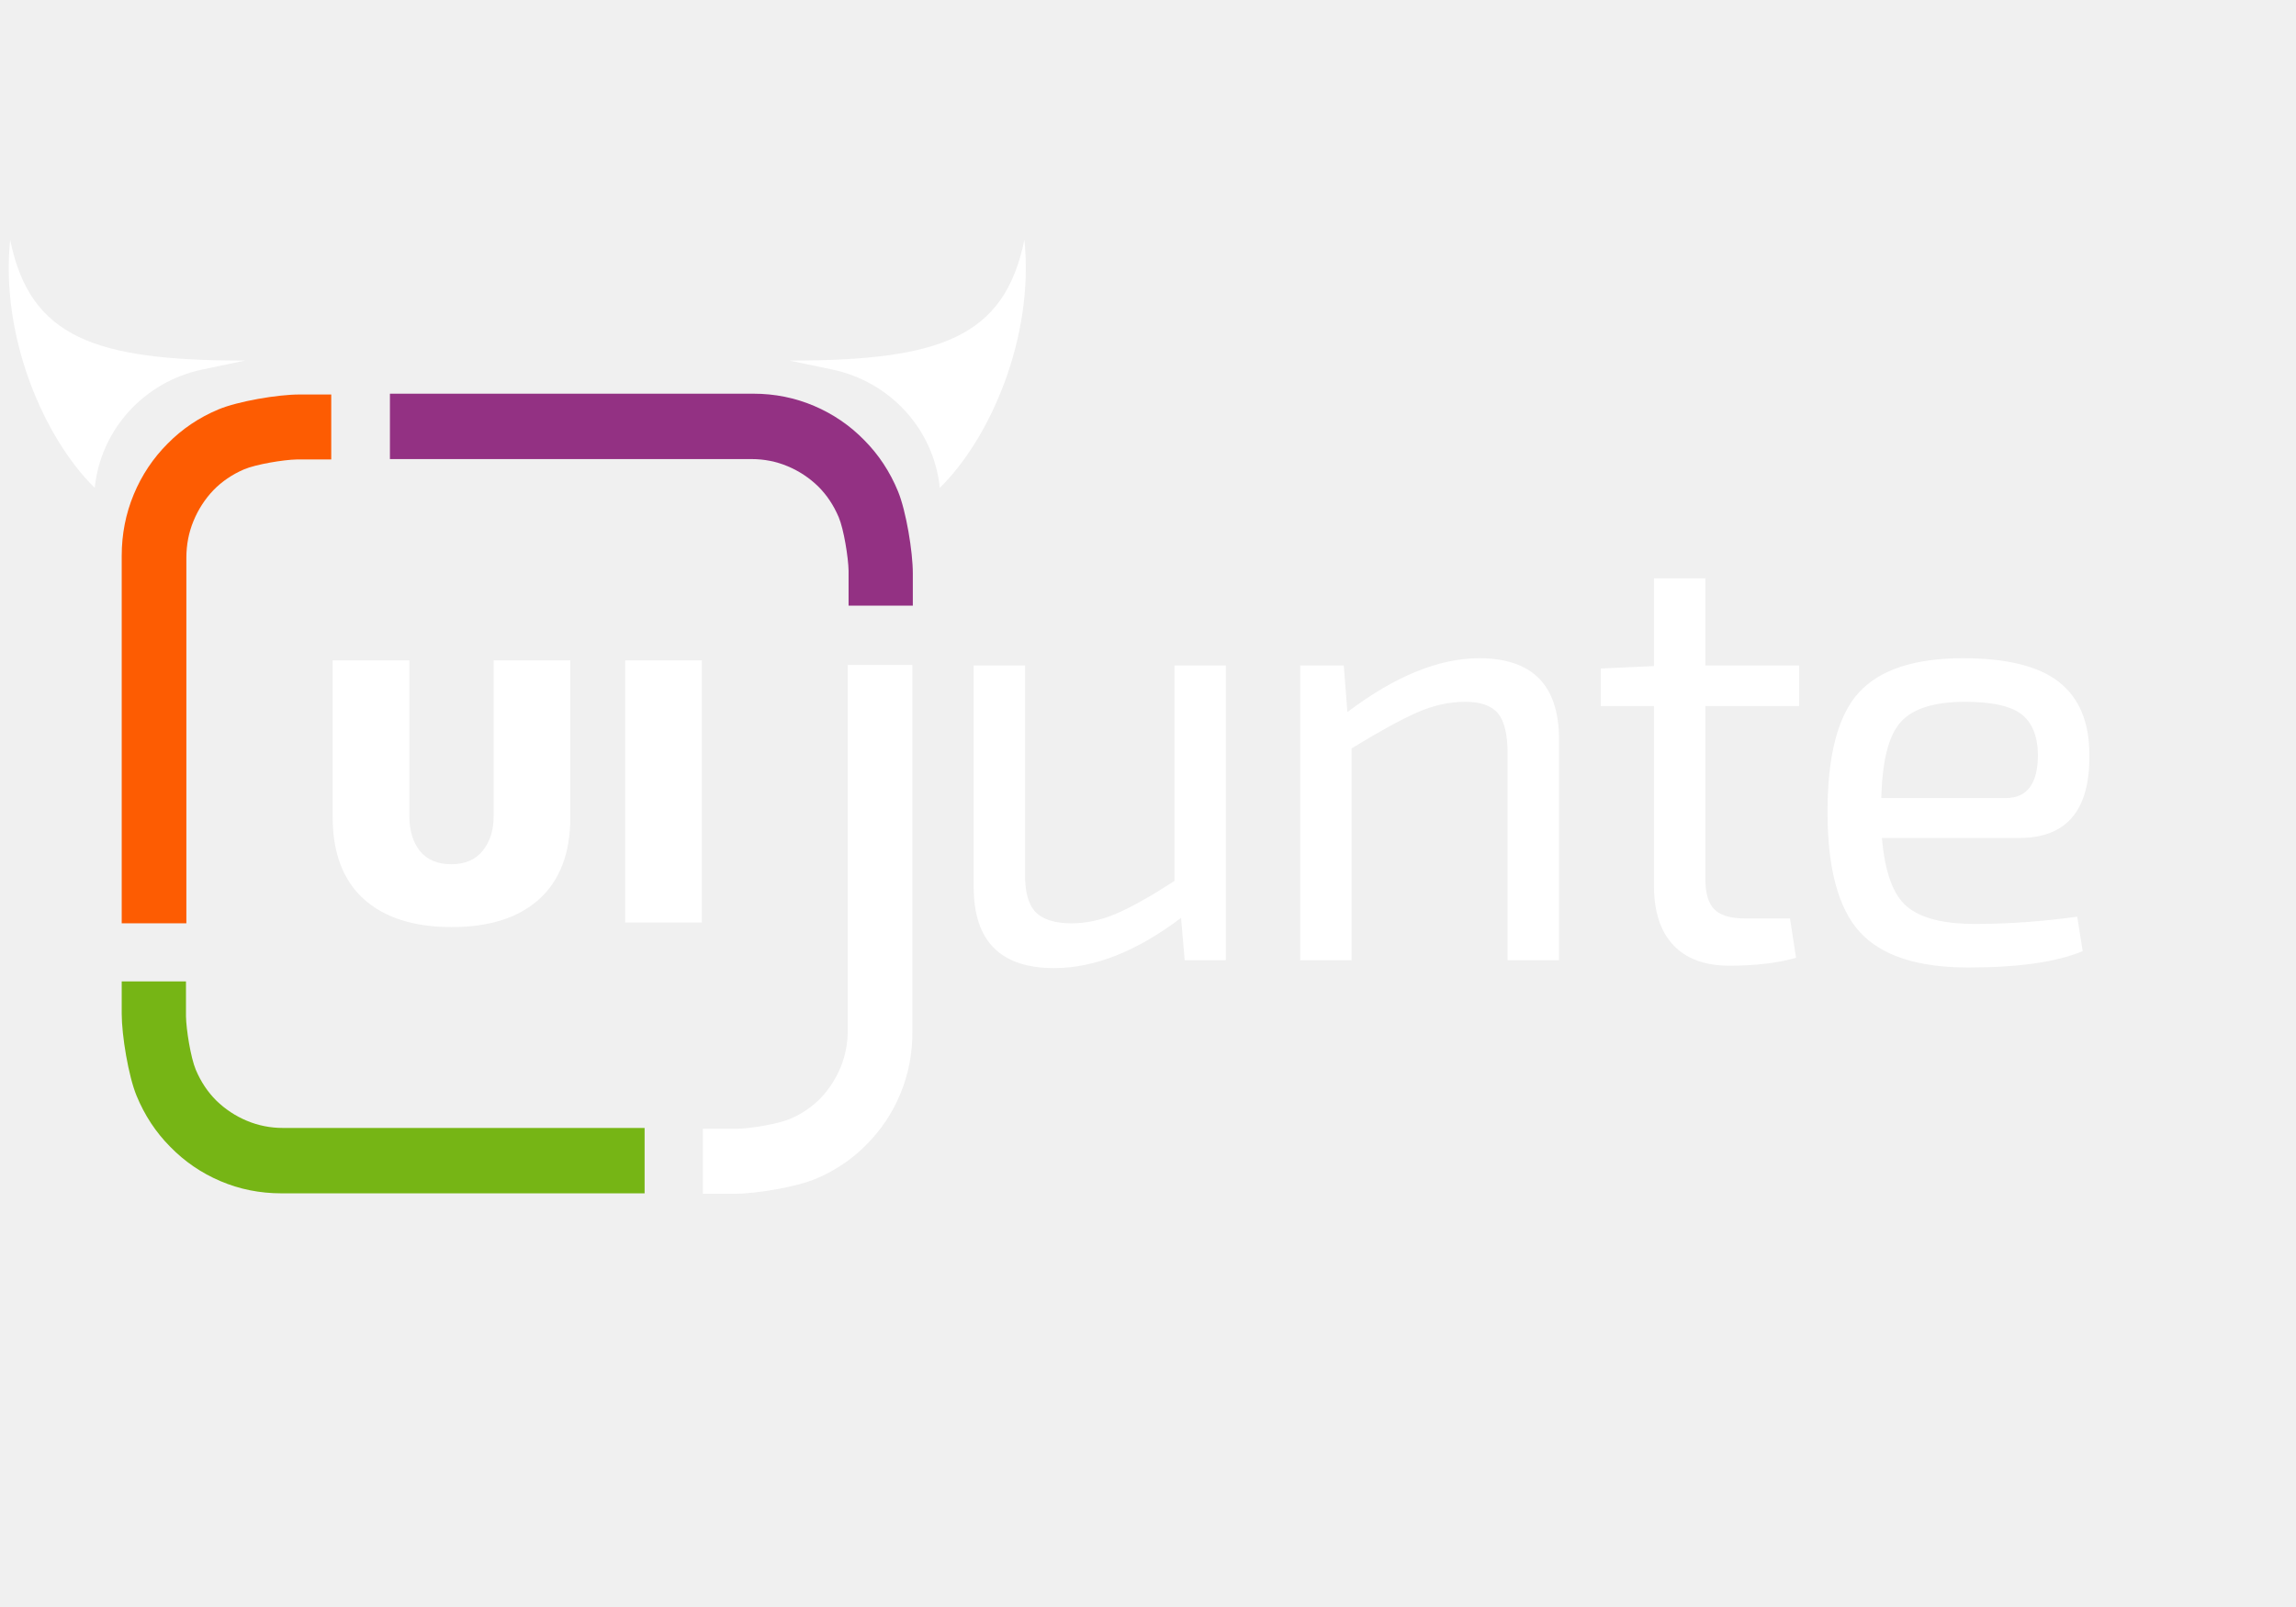
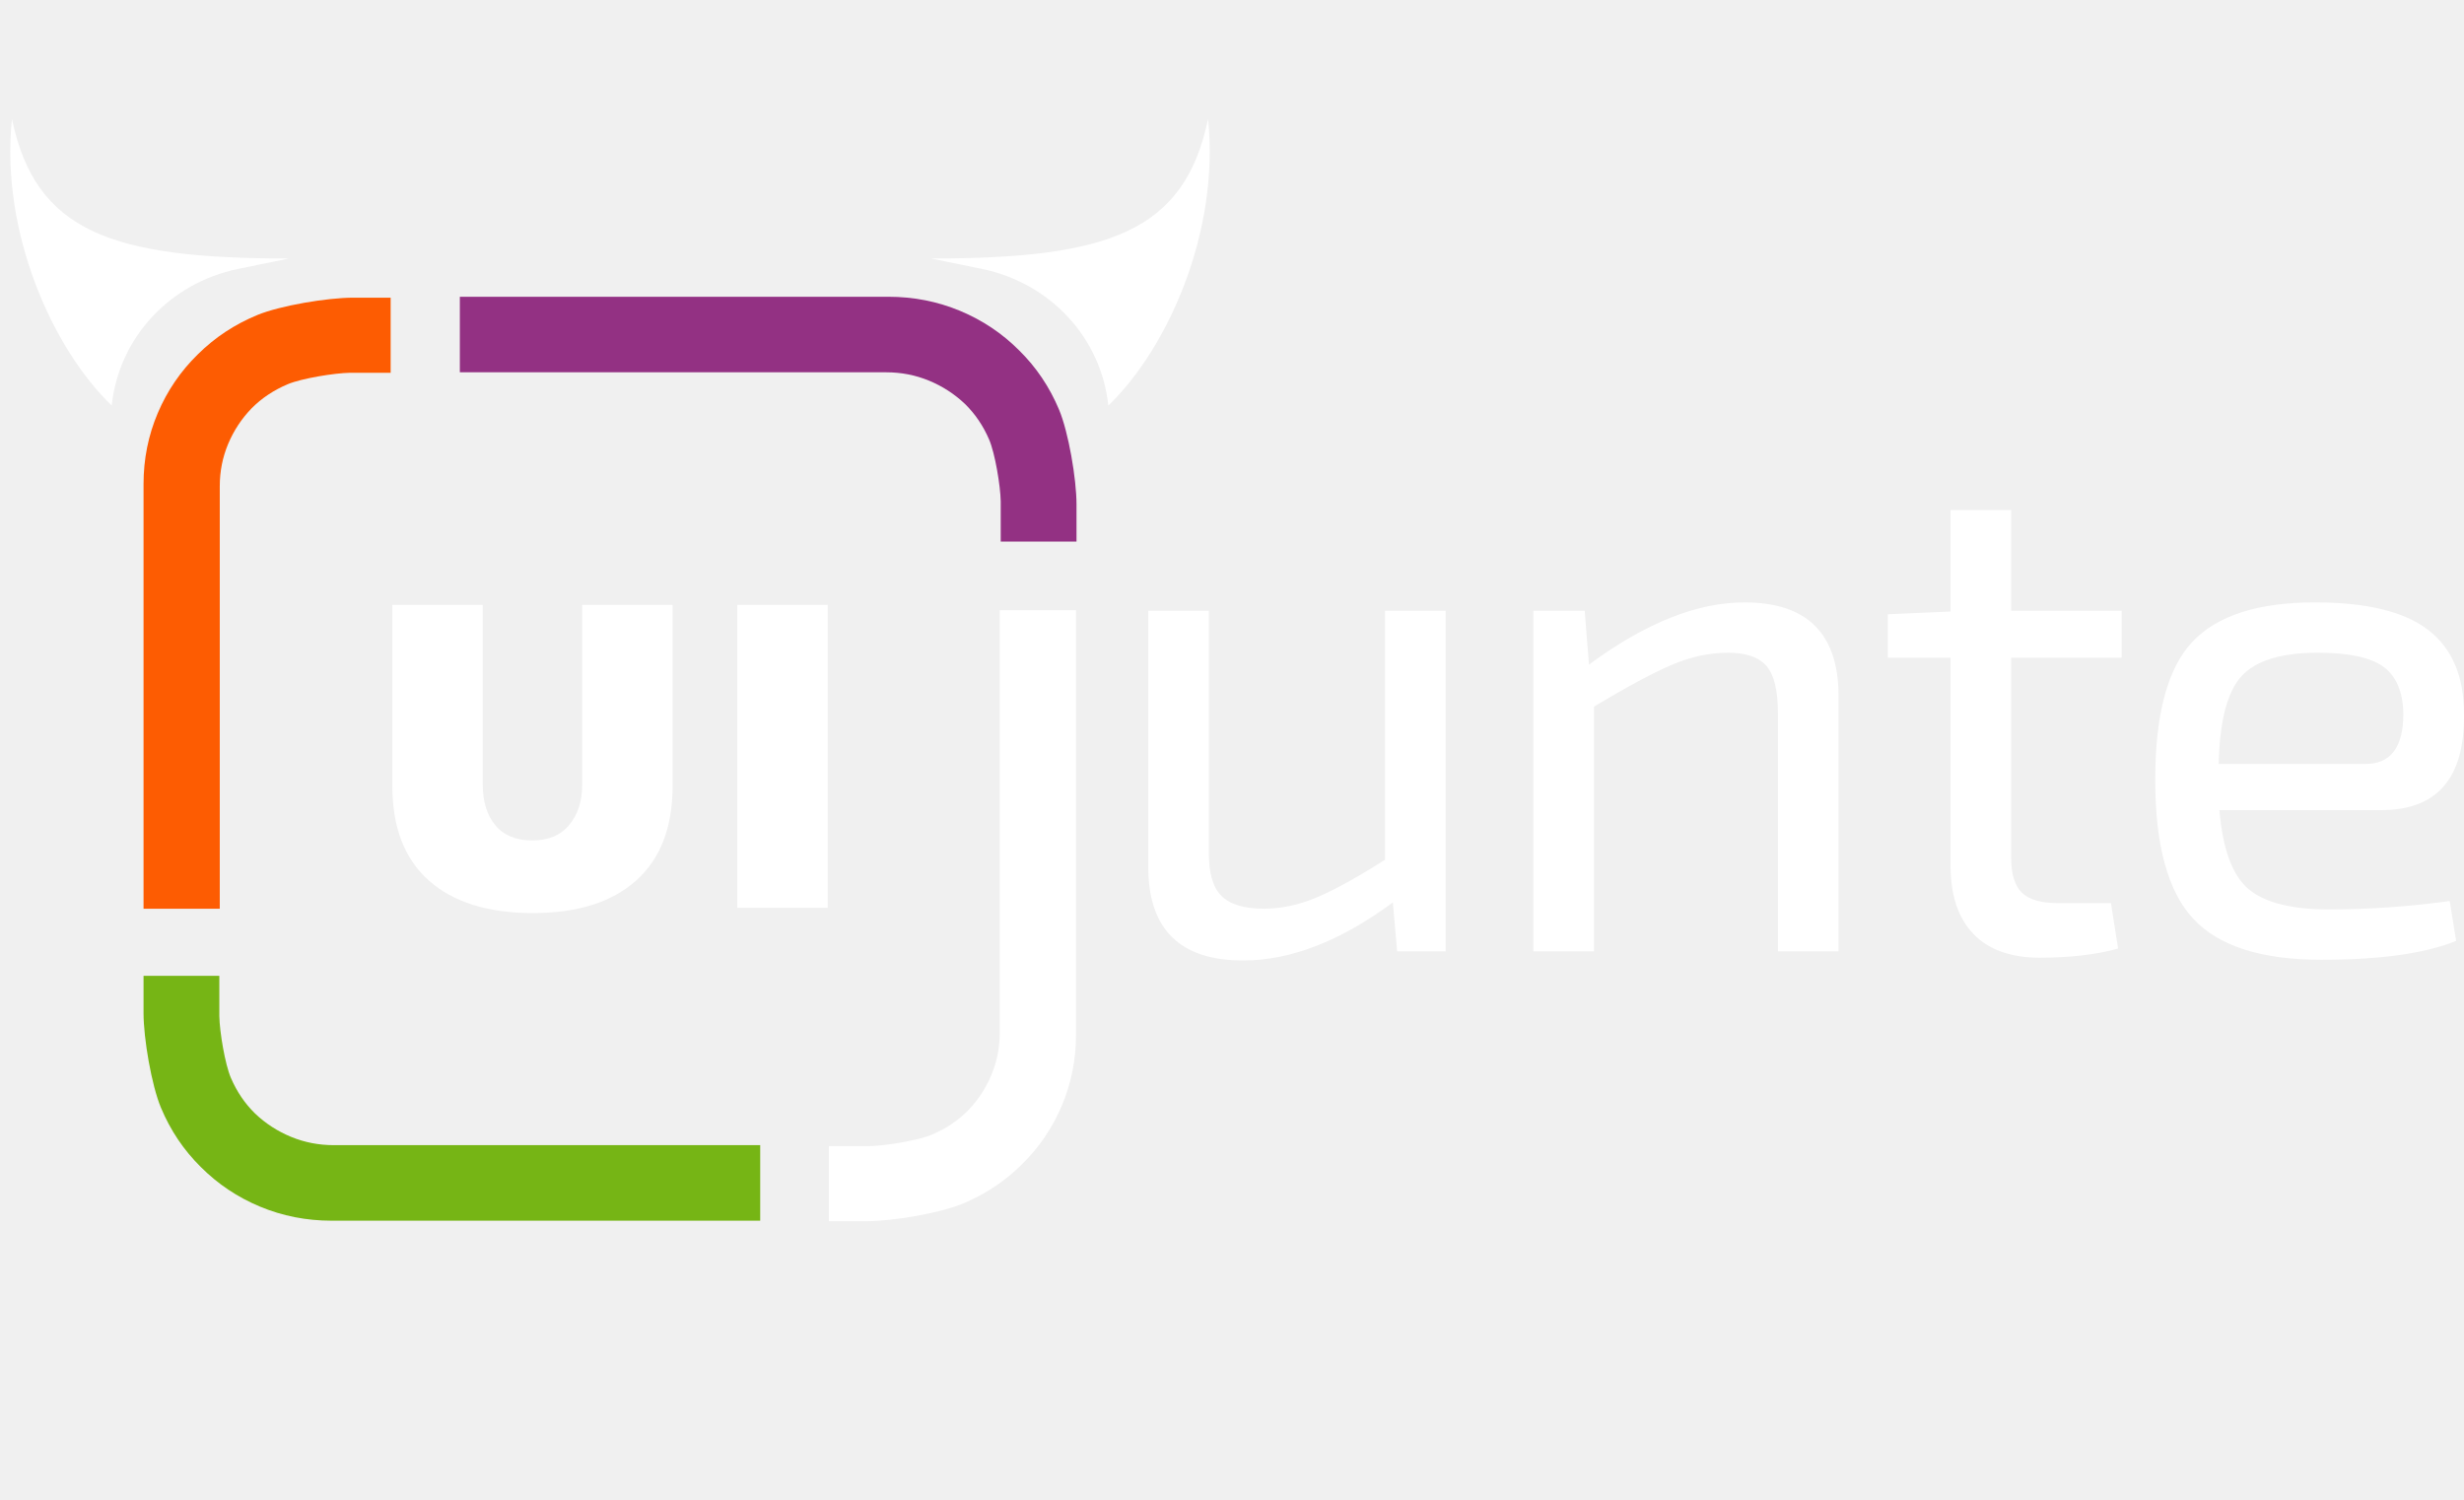
- <svg xmlns="http://www.w3.org/2000/svg" width="100" height="70" viewBox="0 0 100 70" fill="none">
-   <path d="M36.959 24.86C36.948 24.281 36.75 23.051 36.53 22.531C36.31 22.011 36.012 21.563 35.635 21.188C35.248 20.812 34.806 20.52 34.309 20.311C33.812 20.102 33.286 19.997 32.731 19.997C29.232 19.997 26.608 19.997 24.859 19.997C23.109 19.997 20.483 19.997 16.983 19.997V17.149H32.809C33.741 17.149 34.623 17.326 35.455 17.68C36.287 18.034 37.017 18.533 37.645 19.176C38.273 19.809 38.762 20.552 39.113 21.405C39.463 22.258 39.757 24.02 39.757 24.975V26.38H36.959C36.959 26.064 36.961 24.917 36.959 24.86Z" fill="#933183" />
-   <path d="M32.114 49.169C32.687 49.159 33.903 48.958 34.417 48.736C34.931 48.514 35.374 48.212 35.745 47.831C36.116 47.439 36.405 46.992 36.612 46.489C36.819 45.986 36.922 45.454 36.922 44.893V28.965H39.738V44.973C39.738 45.915 39.563 46.807 39.213 47.648C38.863 48.49 38.37 49.228 37.734 49.863C37.108 50.498 36.374 50.993 35.531 51.348C34.687 51.703 32.944 52 32.001 52H30.612V49.169C30.924 49.169 32.058 49.172 32.114 49.169Z" fill="white" />
-   <path d="M8.1 44.27C8.11 44.849 8.308 46.078 8.528 46.599C8.748 47.119 9.046 47.567 9.423 47.942C9.81 48.318 10.252 48.61 10.749 48.819C11.247 49.028 11.773 49.133 12.327 49.133H28.075V51.981H12.249C11.317 51.981 10.435 51.804 9.603 51.45C8.771 51.096 8.041 50.597 7.413 49.953C6.785 49.321 6.296 48.578 5.946 47.725C5.595 46.872 5.301 45.109 5.301 44.154V42.75H8.1C8.1 43.066 8.097 44.212 8.1 44.27Z" fill="#76B515" />
-   <path d="M14.427 20.014H12.925C12.352 20.025 11.136 20.226 10.622 20.448C10.108 20.67 9.665 20.972 9.294 21.353C8.923 21.744 8.634 22.192 8.427 22.695C8.22 23.198 8.117 23.729 8.117 24.291C8.117 26.414 8.117 28.006 8.117 29.068C8.117 31.546 8.117 35.263 8.117 40.219C7.819 40.219 5.406 40.219 5.301 40.219L5.301 24.211C5.301 23.269 5.476 22.377 5.826 21.535C6.176 20.694 6.669 19.956 7.305 19.32C7.931 18.685 8.665 18.19 9.509 17.836C10.352 17.481 12.095 17.184 13.039 17.184C13.138 17.184 14.427 17.184 14.427 17.184C14.427 17.966 14.427 19.412 14.427 20.014Z" fill="#FD5C02" />
-   <path d="M24.841 35.587C24.841 37.147 24.393 38.336 23.496 39.155C22.6 39.974 21.325 40.383 19.673 40.383C18.021 40.383 16.741 39.974 15.834 39.155C14.938 38.336 14.489 37.147 14.489 35.587V28.766H17.829V35.537C17.829 36.179 17.985 36.693 18.298 37.08C18.61 37.457 19.063 37.645 19.658 37.645C20.252 37.645 20.706 37.451 21.018 37.064C21.34 36.677 21.501 36.168 21.501 35.537V28.766H24.841V35.587Z" fill="white" />
-   <path d="M27.229 40.184V28.766H30.569V40.184H27.229Z" fill="white" />
-   <path d="M53.389 28.988V41.828H51.598L51.44 39.982C49.509 41.441 47.666 42.17 45.91 42.17C43.575 42.17 42.408 40.993 42.408 38.637V28.988H44.646V38.005C44.629 38.813 44.778 39.384 45.094 39.718C45.41 40.052 45.937 40.219 46.674 40.219C47.324 40.219 47.982 40.074 48.649 39.784C49.316 39.494 50.15 39.024 51.151 38.374V28.988H53.389ZM58.526 28.988L58.684 31.018C60.755 29.454 62.669 28.672 64.425 28.672C66.742 28.672 67.901 29.849 67.901 32.204V41.828H65.662V32.837C65.662 31.994 65.522 31.405 65.241 31.071C64.96 30.737 64.486 30.57 63.819 30.57C63.117 30.57 62.41 30.728 61.699 31.044C60.988 31.361 60.044 31.879 58.868 32.6V41.828H56.63V28.988H58.526ZM74.275 30.754V38.295C74.275 38.91 74.407 39.349 74.67 39.613C74.934 39.877 75.381 40.008 76.013 40.008H77.962L78.225 41.722C77.418 41.95 76.452 42.065 75.329 42.065C74.258 42.065 73.441 41.766 72.88 41.168C72.318 40.571 72.037 39.709 72.037 38.585V30.754H69.719V29.12L72.037 29.014V25.192H74.275V28.988H78.357V30.754H74.275ZM87.944 36.502H81.966C82.089 37.978 82.449 38.971 83.046 39.481C83.643 39.991 84.635 40.246 86.022 40.246C87.479 40.246 88.963 40.14 90.472 39.929L90.709 41.432C89.568 41.907 87.909 42.144 85.732 42.144C83.52 42.144 81.945 41.63 81.005 40.602C80.066 39.573 79.596 37.829 79.596 35.368C79.596 32.89 80.053 31.154 80.966 30.161C81.879 29.168 83.388 28.672 85.495 28.672C87.409 28.672 88.805 29.019 89.682 29.713C90.56 30.407 90.999 31.457 90.999 32.864C91.034 35.289 90.016 36.502 87.944 36.502ZM81.94 34.762H87.365C88.295 34.762 88.761 34.129 88.761 32.864C88.743 32.038 88.497 31.449 88.023 31.097C87.549 30.746 86.742 30.57 85.601 30.57C84.249 30.57 83.309 30.864 82.783 31.453C82.256 32.042 81.975 33.145 81.94 34.762Z" fill="white" />
-   <path d="M40.932 21.25C43.112 19.118 45.053 14.711 44.617 10.447C43.745 14.711 40.932 15.707 34.392 15.707L36.238 16.094C38.78 16.626 40.672 18.705 40.932 21.25Z" fill="white" />
-   <path d="M4.126 21.25C1.946 19.118 0.006 14.711 0.442 10.447C1.314 14.711 4.126 15.707 10.666 15.707L8.82 16.094C6.279 16.626 4.387 18.705 4.126 21.25Z" fill="white" />
+ <svg xmlns="http://www.w3.org/2000/svg" width="115" height="70" viewBox="0 0 115 70" fill="none">
+   <path d="M46.706 23.398C46.693 22.681 46.442 21.159 46.164 20.515C45.887 19.871 45.51 19.316 45.034 18.851C44.544 18.387 43.986 18.025 43.357 17.766C42.729 17.507 42.064 17.377 41.363 17.377C36.942 17.377 33.626 17.377 31.415 17.377C29.203 17.377 25.885 17.377 21.462 17.377V13.851H41.463C42.64 13.851 43.754 14.07 44.806 14.508C45.857 14.947 46.779 15.564 47.573 16.361C48.367 17.145 48.985 18.064 49.428 19.12C49.871 20.176 50.243 22.359 50.243 23.541V25.28H46.706C46.706 24.889 46.709 23.469 46.706 23.398Z" fill="#933183" />
+   <path d="M40.584 53.495C41.308 53.482 42.844 53.234 43.494 52.959C44.144 52.684 44.703 52.31 45.173 51.838C45.642 51.353 46.007 50.799 46.268 50.177C46.53 49.554 46.66 48.896 46.66 48.201V28.48H50.219V48.299C50.219 49.466 49.997 50.57 49.555 51.612C49.113 52.654 48.49 53.568 47.685 54.355C46.895 55.141 45.967 55.754 44.901 56.193C43.836 56.632 41.633 57 40.44 57H38.685V53.495C39.08 53.495 40.512 53.499 40.584 53.495Z" fill="white" />
+   <path d="M10.236 47.429C10.249 48.146 10.499 49.668 10.777 50.312C11.055 50.957 11.432 51.511 11.908 51.976C12.398 52.441 12.956 52.803 13.585 53.062C14.213 53.321 14.877 53.45 15.578 53.45H35.48V56.976H15.479C14.302 56.976 13.188 56.757 12.136 56.319C11.085 55.88 10.162 55.263 9.369 54.466C8.575 53.682 7.957 52.763 7.514 51.707C7.071 50.651 6.699 48.468 6.699 47.286V45.547H10.236C10.236 45.939 10.232 47.358 10.236 47.429Z" fill="#76B515" />
+   <path d="M18.233 17.399H16.333C15.61 17.412 14.074 17.66 13.424 17.935C12.774 18.211 12.214 18.584 11.745 19.056C11.276 19.541 10.911 20.095 10.649 20.717C10.388 21.34 10.257 21.998 10.257 22.693C10.257 25.322 10.257 27.293 10.257 28.608C10.257 31.676 10.257 36.278 10.257 42.414C9.881 42.414 6.832 42.414 6.699 42.414L6.699 22.595C6.699 21.428 6.92 20.324 7.362 19.282C7.805 18.24 8.428 17.326 9.232 16.54C10.023 15.753 10.951 15.14 12.016 14.701C13.082 14.262 15.285 13.894 16.477 13.894C16.603 13.894 18.233 13.894 18.233 13.894C18.233 14.862 18.233 16.653 18.233 17.399Z" fill="#FD5C02" />
+   <path d="M31.393 36.679C31.393 38.61 30.826 40.083 29.693 41.096C28.56 42.11 26.949 42.617 24.861 42.617C22.773 42.617 21.156 42.11 20.01 41.096C18.877 40.083 18.311 38.61 18.311 36.679V28.234H22.531V36.617C22.531 37.412 22.729 38.049 23.123 38.528C23.518 38.994 24.091 39.227 24.842 39.227C25.593 39.227 26.166 38.987 26.561 38.508C26.968 38.028 27.172 37.398 27.172 36.617V28.234H31.393V36.679Z" fill="white" />
+   <path d="M34.41 42.37V28.234H38.631V42.37H34.41Z" fill="white" />
+   <path d="M67.47 28.509V44.405H65.207L65.007 42.12C62.567 43.927 60.237 44.83 58.018 44.83C55.068 44.83 53.592 43.372 53.592 40.456V28.509H56.421V39.672C56.399 40.673 56.587 41.381 56.987 41.794C57.386 42.208 58.052 42.414 58.983 42.414C59.804 42.414 60.636 42.235 61.48 41.876C62.323 41.517 63.376 40.934 64.641 40.129V28.509H67.47ZM73.961 28.509L74.161 31.022C76.779 29.086 79.197 28.117 81.416 28.117C84.344 28.117 85.809 29.575 85.809 32.491V44.405H82.98V33.275C82.98 32.23 82.802 31.501 82.448 31.088C82.093 30.674 81.493 30.467 80.65 30.467C79.763 30.467 78.87 30.663 77.972 31.055C77.073 31.447 75.88 32.089 74.394 32.981V44.405H71.565V28.509H73.961ZM93.864 30.696V40.032C93.864 40.793 94.031 41.337 94.364 41.663C94.696 41.99 95.262 42.153 96.061 42.153H98.523L98.856 44.275C97.836 44.558 96.615 44.699 95.196 44.699C93.842 44.699 92.811 44.329 92.101 43.589C91.391 42.849 91.036 41.783 91.036 40.391V30.696H88.107V28.672L91.036 28.542V23.808H93.864V28.509H99.023V30.696H93.864ZM111.138 37.812H103.584C103.739 39.64 104.194 40.869 104.948 41.5C105.703 42.131 106.956 42.447 108.709 42.447C110.551 42.447 112.425 42.316 114.333 42.055L114.633 43.916C113.191 44.503 111.094 44.797 108.343 44.797C105.547 44.797 103.556 44.161 102.369 42.888C101.182 41.615 100.589 39.455 100.589 36.408C100.589 33.34 101.166 31.191 102.319 29.962C103.473 28.732 105.381 28.117 108.043 28.117C110.462 28.117 112.226 28.547 113.335 29.407C114.444 30.266 114.999 31.566 114.999 33.307C115.043 36.31 113.756 37.812 111.138 37.812ZM103.551 35.657H110.406C111.582 35.657 112.17 34.874 112.17 33.307C112.148 32.285 111.837 31.555 111.238 31.12C110.639 30.685 109.619 30.467 108.177 30.467C106.468 30.467 105.281 30.832 104.616 31.561C103.95 32.29 103.595 33.655 103.551 35.657Z" fill="white" />
+   <path d="M51.727 18.929C54.482 16.289 56.934 10.832 56.383 5.553C55.282 10.832 51.727 12.066 43.463 12.066L45.827 12.551C49.025 13.208 51.398 15.773 51.727 18.929Z" fill="white" />
+   <path d="M5.215 18.929C2.46 16.289 0.007 10.832 0.558 5.553C1.66 10.832 5.215 12.066 13.479 12.066L11.115 12.551C7.917 13.208 5.544 15.773 5.215 18.929Z" fill="white" />
</svg>
